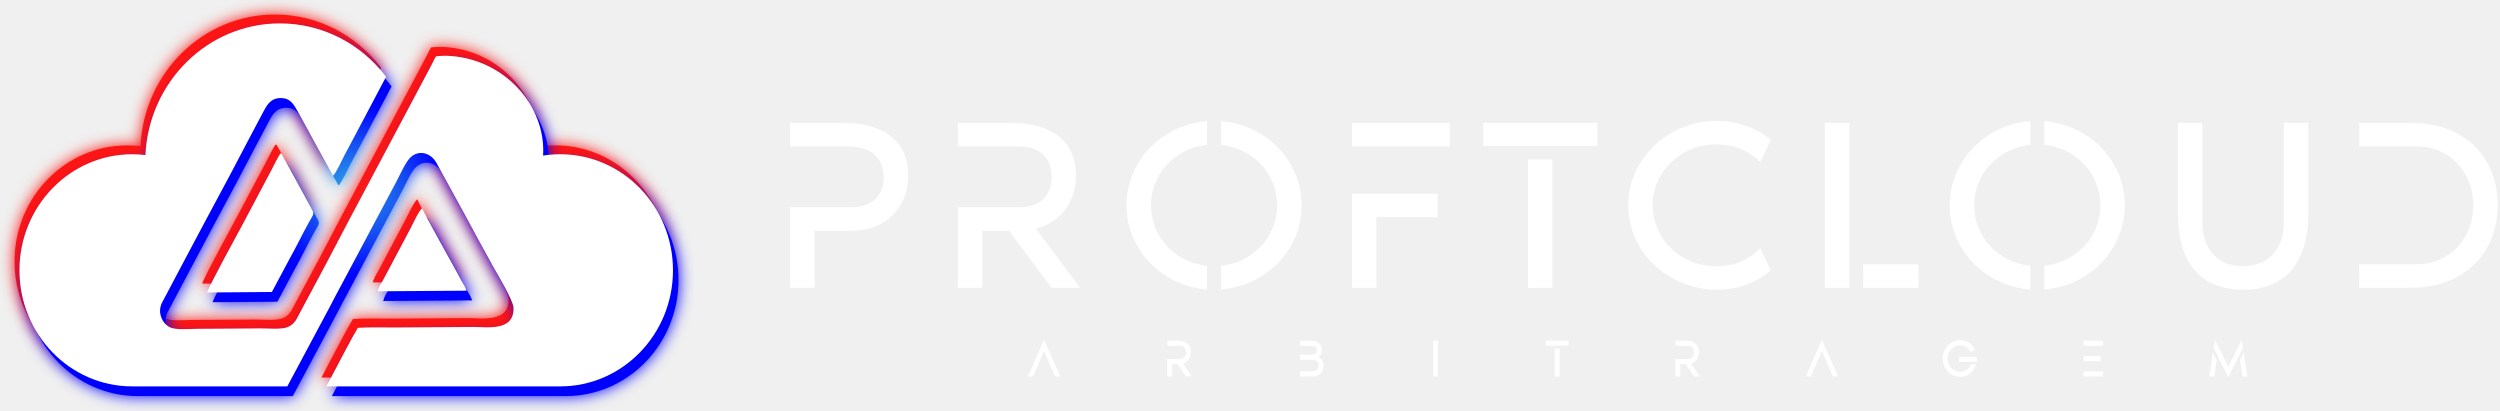
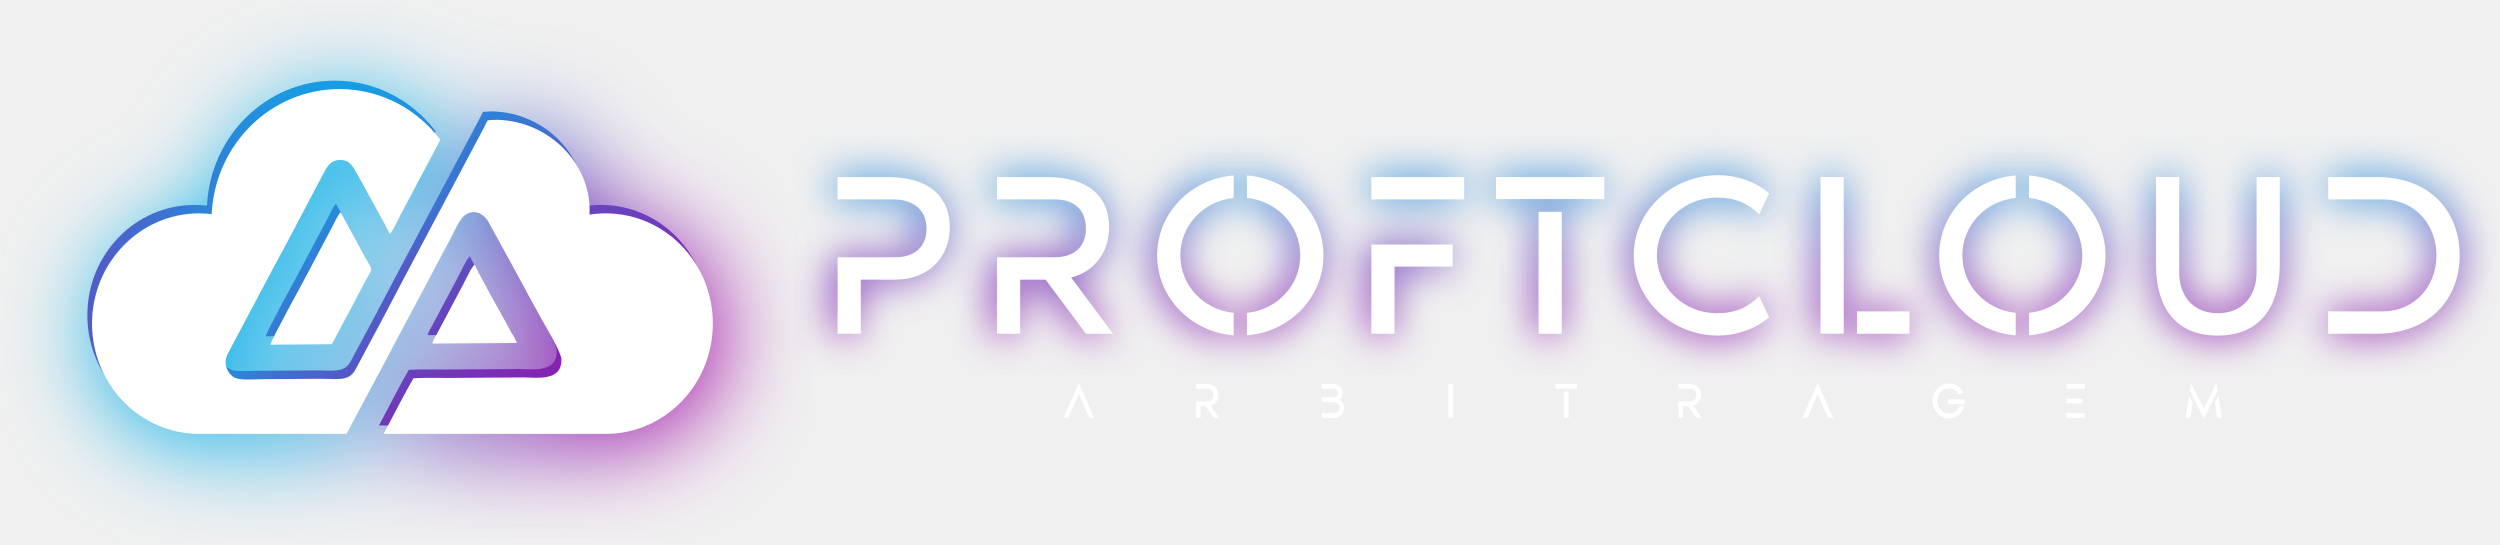
- <svg xmlns="http://www.w3.org/2000/svg" width="688" height="113" viewBox="0 0 688 113" fill="none">
-   <path d="M55.648 78.055C55.835 76.819 64.971 60.163 65.76 58.667L73.317 44.418C73.97 43.238 75.233 40.441 75.923 39.724C76.205 39.99 76.129 39.909 76.354 40.262L83.816 53.938C85.327 56.633 85.168 56.047 83.651 58.762C81.936 61.833 80.273 65.324 78.549 68.4L73.47 77.917L55.648 78.055ZM102.615 77.726C102.804 76.598 103.557 75.598 104.097 74.566C104.615 73.575 105.048 72.795 105.602 71.761L111.614 60.421C112.155 59.409 113.992 55.376 114.841 54.885C115.377 56.261 122.694 69.407 124.073 71.883C124.688 72.99 125.035 73.672 125.58 74.659C126.142 75.673 126.79 76.603 127.068 77.559L102.615 77.726ZM121.391 12.905C120.469 12.905 119.559 12.954 118.661 13.048C118.22 13.675 117.844 14.589 117.455 15.327C116.862 16.451 116.456 17.197 115.908 18.24L94.213 59.077C92.024 63.186 90.165 66.775 88.107 70.688L80.373 85.152C78.457 88.847 75.096 87.901 69.953 87.936C64.229 87.973 58.505 88.015 52.78 88.054C50.536 88.07 46.638 88.515 44.963 87.397C43.258 86.258 41.982 83.701 43.141 81.035L49.341 69.32C53.41 61.563 57.651 53.761 61.755 46.07L67.861 34.465C68.908 32.533 69.973 30.52 70.963 28.607C71.98 26.64 73.042 24.571 75.83 24.547C78.745 24.521 79.556 26.483 80.745 28.539C81.812 30.383 82.798 32.322 83.929 34.352L90.271 45.926C90.919 45.638 92.936 41.274 93.417 40.357C94.427 38.429 95.559 36.366 96.531 34.509C97.494 32.667 101.102 25.827 104.895 18.679C98.113 9.745 87.547 4 75.677 4C55.829 4 39.626 20.055 38.661 40.233C37.473 40.091 36.266 40.01 35.041 40.01C17.898 40.01 4 54.311 4 71.953C4 89.595 17.898 103.897 35.041 103.897H63.138H77.711L89.454 81.924C91.903 77.142 93.67 74.073 96.111 69.377L107.658 47.683C108.668 45.812 110.317 41.98 111.731 40.76C114.205 38.624 117.333 39.818 118.745 42.372L126.634 56.769C129.052 61.295 131.813 66.333 134.427 71.05C135.419 72.841 139.873 80.198 139.96 82.203C140.249 88.896 132.513 87.513 128.901 87.539L107.793 87.685C104.351 87.709 100.52 87.567 97.127 87.784C95.965 89.613 91.76 97.607 88.466 103.897H152.808H152.809C169.952 103.897 183.849 89.595 183.849 71.953C183.849 54.311 169.951 40.01 152.809 40.01C151.209 40.01 149.638 40.135 148.105 40.375C148.966 26.469 137.116 13.334 121.391 12.905Z" fill="#FE1512" />
-   <g filter="url(#filter0_f_213_112)">
-     <path d="M55.648 78.055C55.835 76.819 64.971 60.163 65.76 58.667L73.317 44.418C73.97 43.238 75.233 40.441 75.923 39.724C76.205 39.99 76.129 39.909 76.354 40.262L83.816 53.938C85.327 56.633 85.168 56.047 83.651 58.762C81.936 61.833 80.273 65.324 78.549 68.4L73.47 77.917L55.648 78.055ZM102.615 77.726C102.804 76.598 103.557 75.598 104.097 74.566C104.615 73.575 105.048 72.795 105.602 71.761L111.614 60.421C112.155 59.409 113.992 55.376 114.841 54.885C115.377 56.261 122.694 69.407 124.073 71.883C124.688 72.99 125.035 73.672 125.58 74.659C126.142 75.673 126.79 76.603 127.068 77.559L102.615 77.726ZM121.391 12.905C120.469 12.905 119.559 12.954 118.661 13.048C118.22 13.675 117.844 14.589 117.455 15.327C116.862 16.451 116.456 17.197 115.908 18.24L94.213 59.077C92.024 63.186 90.165 66.775 88.107 70.688L80.373 85.152C78.457 88.847 75.096 87.901 69.953 87.936C64.229 87.973 58.505 88.015 52.78 88.054C50.536 88.07 46.638 88.515 44.963 87.397C43.258 86.258 41.982 83.701 43.141 81.035L49.341 69.32C53.41 61.563 57.651 53.761 61.755 46.07L67.861 34.465C68.908 32.533 69.973 30.52 70.963 28.607C71.98 26.64 73.042 24.571 75.83 24.547C78.745 24.521 79.556 26.483 80.745 28.539C81.812 30.383 82.798 32.322 83.929 34.352L90.271 45.926C90.919 45.638 92.936 41.274 93.417 40.357C94.427 38.429 95.559 36.366 96.531 34.509C97.494 32.667 101.102 25.827 104.895 18.679C98.113 9.745 87.547 4 75.677 4C55.829 4 39.626 20.055 38.661 40.233C37.473 40.091 36.266 40.01 35.041 40.01C17.898 40.01 4 54.311 4 71.953C4 89.595 17.898 103.897 35.041 103.897H63.138H77.711L89.454 81.924C91.903 77.142 93.67 74.073 96.111 69.377L107.658 47.683C108.668 45.812 110.317 41.98 111.731 40.76C114.205 38.624 117.333 39.818 118.745 42.372L126.634 56.769C129.052 61.295 131.813 66.333 134.427 71.05C135.419 72.841 139.873 80.198 139.96 82.203C140.249 88.896 132.513 87.513 128.901 87.539L107.793 87.685C104.351 87.709 100.52 87.567 97.127 87.784C95.965 89.613 91.76 97.607 88.466 103.897H152.808H152.809C169.952 103.897 183.849 89.595 183.849 71.953C183.849 54.311 169.951 40.01 152.809 40.01C151.209 40.01 149.638 40.135 148.105 40.375C148.966 26.469 137.116 13.334 121.391 12.905Z" fill="#FE1512" />
+ <svg xmlns="http://www.w3.org/2000/svg" width="372" height="81" viewBox="0 0 372 81" fill="none">
+   <path d="M160.531 57.009L158.229 62.193H158.977L159.444 61.107H159.448L160.531 58.606L161.615 61.107H161.617L162.086 62.193H162.834L160.531 57.009ZM180.16 60.377C180.879 60.173 181.289 59.534 181.289 58.75C181.289 57.793 180.707 57.129 179.448 57.129H177.951V57.852H179.685C180.189 57.852 180.599 58.132 180.599 58.795C180.599 59.45 180.174 59.721 179.67 59.721H177.951V62.193H178.641V60.445H179.397L180.599 62.193H181.404L180.16 60.377ZM199.215 59.473C199.532 59.345 199.791 58.961 199.791 58.455C199.791 57.581 199.172 57.129 198.128 57.129H196.682V57.852H198.237C198.784 57.852 199.1 58.056 199.1 58.486C199.1 58.922 198.784 59.118 198.237 59.118H196.682V59.841H198.352C198.949 59.841 199.331 60.098 199.331 60.657C199.331 61.214 198.949 61.47 198.352 61.47H196.682V62.193H198.467C199.439 62.193 200.021 61.545 200.021 60.67C200.021 60.166 199.784 59.616 199.215 59.473ZM216.225 62.193V57.129H215.534V62.193H216.225ZM234.668 57.84V57.129H231.444V57.84H234.668ZM233.402 62.193V58.252H232.71V62.193H233.402ZM251.975 60.377C252.694 60.173 253.104 59.534 253.104 58.75C253.104 57.793 252.522 57.129 251.263 57.129H249.766V57.852H251.5C252.004 57.852 252.414 58.132 252.414 58.795C252.414 59.45 251.989 59.721 251.485 59.721H249.766V62.193H250.456V60.445H251.211L252.414 62.193H253.219L251.975 60.377ZM270.48 57.009L268.177 62.193H268.926L269.393 61.107H269.396L270.48 58.606L271.564 61.107H271.566L272.034 62.193H272.783L270.48 57.009ZM292.37 59.427L289.852 59.42V60.143H292.345C292.372 59.988 292.385 59.825 292.385 59.661C292.385 59.577 292.379 59.495 292.37 59.427ZM290.024 61.53C289.038 61.53 288.24 60.693 288.24 59.661C288.24 58.629 289.038 57.793 290.024 57.793C290.673 57.793 291.19 58.154 291.463 58.697L292.162 58.486C291.752 57.641 291.003 57.068 290.024 57.068C288.658 57.068 287.549 58.229 287.549 59.661C287.549 61.093 288.658 62.252 290.024 62.252C291.124 62.252 291.982 61.502 292.275 60.464H291.558C291.32 61.09 290.779 61.53 290.024 61.53ZM307.461 57.129V57.852H310.225V57.129H307.461ZM309.879 60.023V59.31H307.461V60.023H309.879ZM308.152 61.467H307.461V62.193H310.225V61.47H308.152V61.467ZM325.223 62.193H325.928L326.283 59.883L325.755 58.834L325.223 62.193ZM329.814 57.009L327.929 60.836L326.043 57.009L325.861 58.154L327.929 62.314L329.995 58.161L329.814 57.009ZM330.099 58.814L329.573 59.876L329.929 62.193H330.634L330.099 58.814Z" fill="white" />
+   <path d="M39.528 50.038C39.624 49.403 44.317 40.848 44.722 40.079L48.604 32.76C48.939 32.154 49.588 30.718 49.942 30.349C50.087 30.486 50.048 30.444 50.164 30.626L53.996 37.65C54.773 39.034 54.691 38.734 53.912 40.128C53.031 41.705 52.177 43.498 51.291 45.078L48.682 49.967L39.528 50.038ZM63.652 49.869C63.75 49.289 64.136 48.776 64.414 48.245C64.68 47.736 64.902 47.336 65.186 46.805L68.275 40.98C68.552 40.46 69.496 38.389 69.932 38.136C70.207 38.843 73.966 45.596 74.674 46.867C74.99 47.436 75.168 47.786 75.448 48.293C75.737 48.814 76.07 49.292 76.212 49.783L63.652 49.869ZM73.296 16.574C72.823 16.574 72.356 16.599 71.894 16.647C71.668 16.97 71.475 17.439 71.275 17.818C70.97 18.395 70.762 18.779 70.48 19.314L59.337 40.29C58.213 42.4 57.257 44.244 56.201 46.254L52.228 53.683C51.244 55.58 49.518 55.095 46.876 55.112C43.936 55.132 40.996 55.153 38.055 55.173C36.903 55.181 34.9 55.41 34.04 54.836C33.164 54.251 32.509 52.937 33.104 51.568L36.289 45.551C38.379 41.567 40.557 37.559 42.665 33.609L45.801 27.648C46.339 26.655 46.886 25.622 47.395 24.639C47.917 23.629 48.463 22.566 49.895 22.554C51.392 22.54 51.809 23.548 52.419 24.604C52.967 25.552 53.474 26.547 54.054 27.59L57.312 33.535C57.645 33.387 58.681 31.145 58.928 30.674C59.447 29.684 60.028 28.624 60.527 27.671C61.022 26.724 62.875 23.211 64.824 19.54C61.34 14.951 55.913 12 49.816 12C39.622 12 31.299 20.246 30.803 30.61C30.193 30.538 29.573 30.496 28.944 30.496C20.138 30.496 13 37.842 13 46.903C13 55.965 20.139 63.311 28.944 63.311H43.375H50.861L56.892 52.025C58.151 49.569 59.058 47.992 60.312 45.58L66.243 34.437C66.761 33.476 67.608 31.508 68.335 30.881C69.606 29.784 71.212 30.398 71.937 31.709L75.99 39.104C77.231 41.429 78.65 44.017 79.992 46.44C80.502 47.359 82.79 51.138 82.834 52.168C82.983 55.606 79.009 54.895 77.154 54.909L66.312 54.984C64.544 54.996 62.576 54.923 60.834 55.035C60.237 55.974 58.077 60.08 56.385 63.311H89.433H89.434C98.239 63.311 105.377 55.965 105.377 46.903C105.377 37.842 98.239 30.496 89.434 30.496C88.612 30.496 87.805 30.56 87.018 30.683C87.46 23.541 81.373 16.794 73.296 16.574Z" fill="url(#paint0_linear_421_329)" />
+   <g filter="url(#filter0_f_421_329)">
+     <path d="M41.001 52.659C41.097 52.024 45.79 43.469 46.195 42.7L50.076 35.381C50.412 34.775 51.06 33.339 51.415 32.971C51.56 33.107 51.521 33.065 51.636 33.247L55.469 40.271C56.245 41.656 56.163 41.355 55.385 42.749C54.504 44.326 53.649 46.12 52.764 47.699L50.155 52.588L41.001 52.659ZM65.125 52.49C65.222 51.91 65.609 51.397 65.886 50.867C66.153 50.357 66.375 49.957 66.659 49.426L69.747 43.601C70.025 43.081 70.969 41.01 71.405 40.757C71.68 41.464 75.439 48.217 76.147 49.489C76.463 50.057 76.641 50.407 76.921 50.914C77.209 51.435 77.542 51.913 77.685 52.404L65.125 52.49ZM74.769 19.195C74.296 19.195 73.828 19.22 73.367 19.268C73.141 19.591 72.948 20.06 72.748 20.439C72.443 21.016 72.234 21.4 71.953 21.936L60.809 42.911C59.685 45.021 58.73 46.865 57.673 48.875L53.701 56.304C52.717 58.202 50.99 57.716 48.349 57.733C45.409 57.753 42.468 57.774 39.528 57.794C38.375 57.802 36.373 58.031 35.513 57.457C34.637 56.872 33.981 55.559 34.577 54.189L37.761 48.172C39.852 44.188 42.03 40.18 44.138 36.23L47.274 30.269C47.812 29.276 48.359 28.243 48.867 27.26C49.39 26.25 49.935 25.187 51.367 25.175C52.864 25.162 53.281 26.169 53.892 27.225C54.44 28.173 54.946 29.168 55.527 30.211L58.785 36.156C59.118 36.008 60.154 33.767 60.401 33.295C60.92 32.305 61.501 31.245 62 30.292C62.495 29.345 64.348 25.832 66.296 22.161C62.813 17.572 57.386 14.621 51.288 14.621C41.094 14.621 32.772 22.867 32.276 33.232C31.666 33.159 31.046 33.117 30.416 33.117C21.611 33.117 14.473 40.463 14.473 49.524C14.473 58.586 21.611 65.932 30.416 65.932H44.848H52.334L58.365 54.646C59.623 52.19 60.531 50.613 61.784 48.201L67.716 37.058C68.234 36.097 69.081 34.129 69.807 33.502C71.078 32.405 72.685 33.019 73.41 34.33L77.462 41.725C78.704 44.05 80.122 46.638 81.465 49.061C81.975 49.98 84.262 53.76 84.307 54.789C84.456 58.227 80.482 57.516 78.626 57.53L67.785 57.605C66.017 57.617 64.049 57.544 62.306 57.656C61.709 58.595 59.55 62.701 57.858 65.932H90.906H90.906C99.712 65.932 106.85 58.586 106.85 49.524C106.85 40.463 99.711 33.117 90.906 33.117C90.085 33.117 89.278 33.181 88.49 33.304C88.933 26.162 82.846 19.415 74.769 19.195Z" fill="url(#paint1_linear_421_329)" />
  </g>
-   <path d="M58.517 83.159C58.704 81.923 67.84 65.267 68.629 63.771L76.185 49.521C76.839 48.341 78.102 45.544 78.791 44.828C79.074 45.094 78.997 45.012 79.223 45.365L86.684 59.042C88.196 61.737 88.036 61.151 86.52 63.865C84.805 66.936 83.142 70.428 81.418 73.503L76.339 83.021L58.517 83.159ZM105.483 82.83C105.673 81.701 106.426 80.702 106.966 79.67C107.484 78.678 107.917 77.898 108.47 76.865L114.483 65.524C115.024 64.513 116.861 60.479 117.71 59.988C118.246 61.364 125.563 74.511 126.941 76.987C127.557 78.093 127.904 78.776 128.449 79.762C129.01 80.776 129.658 81.706 129.936 82.662L105.483 82.83ZM124.26 18.009C123.338 18.009 122.428 18.058 121.53 18.151C121.089 18.779 120.713 19.693 120.324 20.43C119.731 21.554 119.325 22.301 118.776 23.344L97.081 64.18C94.893 68.289 93.033 71.879 90.976 75.792L83.241 90.255C81.326 93.95 77.965 93.004 72.822 93.039C67.098 93.076 61.373 93.118 55.649 93.158C53.404 93.173 49.507 93.619 47.832 92.5C46.127 91.362 44.85 88.804 46.01 86.138L52.21 74.423C56.279 66.667 60.519 58.865 64.623 51.173L70.73 39.569C71.776 37.636 72.841 35.623 73.832 33.711C74.849 31.744 75.911 29.675 78.699 29.65C81.613 29.625 82.425 31.587 83.614 33.643C84.681 35.487 85.666 37.425 86.798 39.456L93.14 51.029C93.788 50.741 95.805 46.378 96.285 45.46C97.296 43.533 98.428 41.469 99.399 39.612C100.363 37.77 103.971 30.931 107.764 23.783C100.982 14.848 90.416 9.104 78.545 9.104C58.698 9.104 42.495 25.158 41.53 45.336C40.342 45.194 39.135 45.113 37.909 45.113C20.766 45.113 6.869 59.414 6.869 77.057C6.869 94.699 20.767 109 37.909 109H66.006H80.58L92.323 87.028C94.772 82.246 96.539 79.177 98.979 74.48L110.527 52.787C111.537 50.915 113.185 47.084 114.599 45.864C117.074 43.728 120.201 44.922 121.613 47.475L129.503 61.872C131.921 66.398 134.682 71.437 137.296 76.154C138.288 77.944 142.742 85.302 142.829 87.307C143.118 93.999 135.382 92.616 131.769 92.643L110.662 92.788C107.22 92.812 103.389 92.67 99.996 92.887C98.834 94.716 94.629 102.71 91.335 109H155.677H155.677C172.82 109 186.717 94.699 186.717 77.057C186.717 59.414 172.82 45.113 155.677 45.113C154.078 45.113 152.507 45.239 150.974 45.478C151.835 31.572 139.985 18.437 124.26 18.009Z" fill="url(#paint0_radial_213_112)" />
-   <g filter="url(#filter1_f_213_112)">
-     <path d="M58.517 83.159C58.704 81.923 67.84 65.267 68.629 63.771L76.185 49.521C76.839 48.341 78.102 45.544 78.791 44.828C79.074 45.094 78.997 45.012 79.223 45.365L86.684 59.042C88.196 61.737 88.036 61.151 86.52 63.865C84.805 66.936 83.142 70.428 81.418 73.503L76.339 83.021L58.517 83.159ZM105.483 82.83C105.673 81.701 106.426 80.702 106.966 79.67C107.484 78.678 107.917 77.898 108.47 76.865L114.483 65.524C115.024 64.513 116.861 60.479 117.71 59.988C118.246 61.364 125.563 74.511 126.941 76.987C127.557 78.093 127.904 78.776 128.449 79.762C129.01 80.776 129.658 81.706 129.936 82.662L105.483 82.83ZM124.26 18.009C123.338 18.009 122.428 18.058 121.53 18.151C121.089 18.779 120.713 19.693 120.324 20.43C119.731 21.554 119.325 22.301 118.776 23.344L97.081 64.18C94.893 68.289 93.033 71.879 90.976 75.792L83.241 90.255C81.326 93.95 77.965 93.004 72.822 93.039C67.098 93.076 61.373 93.118 55.649 93.158C53.404 93.173 49.507 93.619 47.832 92.5C46.127 91.362 44.85 88.804 46.01 86.138L52.21 74.423C56.279 66.667 60.519 58.865 64.623 51.173L70.73 39.569C71.776 37.636 72.841 35.623 73.832 33.711C74.849 31.744 75.911 29.675 78.699 29.65C81.613 29.625 82.425 31.587 83.614 33.643C84.681 35.487 85.666 37.425 86.798 39.456L93.14 51.029C93.788 50.741 95.805 46.378 96.285 45.46C97.296 43.533 98.428 41.469 99.399 39.612C100.363 37.77 103.971 30.931 107.764 23.783C100.982 14.848 90.416 9.104 78.545 9.104C58.698 9.104 42.495 25.158 41.53 45.336C40.342 45.194 39.135 45.113 37.909 45.113C20.766 45.113 6.869 59.414 6.869 77.057C6.869 94.699 20.767 109 37.909 109H66.006H80.58L92.323 87.028C94.772 82.246 96.539 79.177 98.979 74.48L110.527 52.787C111.537 50.915 113.185 47.084 114.599 45.864C117.074 43.728 120.201 44.922 121.613 47.475L129.503 61.872C131.921 66.398 134.682 71.437 137.296 76.154C138.288 77.944 142.742 85.302 142.829 87.307C143.118 93.999 135.382 92.616 131.769 92.643L110.662 92.788C107.22 92.812 103.389 92.67 99.996 92.887C98.834 94.716 94.629 102.71 91.335 109H155.677H155.677C172.82 109 186.717 94.699 186.717 77.057C186.717 59.414 172.82 45.113 155.677 45.113C154.078 45.113 152.507 45.239 150.974 45.478C151.835 31.572 139.985 18.437 124.26 18.009Z" fill="url(#paint1_radial_213_112)" />
+   <path d="M40.224 51.289C40.32 50.655 45.013 42.1 45.418 41.331L49.299 34.012C49.635 33.406 50.283 31.969 50.638 31.601C50.783 31.738 50.743 31.696 50.859 31.878L54.692 38.902C55.468 40.286 55.386 39.986 54.607 41.38C53.726 42.957 52.872 44.75 51.987 46.33L49.378 51.219L40.224 51.289ZM64.347 51.12C64.445 50.541 64.832 50.027 65.109 49.498C65.375 48.988 65.598 48.588 65.882 48.057L68.97 42.232C69.248 41.712 70.192 39.64 70.628 39.388C70.903 40.095 74.661 46.847 75.369 48.119C75.685 48.688 75.864 49.038 76.144 49.545C76.432 50.066 76.765 50.544 76.908 51.035L64.347 51.12ZM73.992 17.826C73.518 17.826 73.051 17.851 72.59 17.899C72.363 18.222 72.17 18.691 71.97 19.07C71.665 19.647 71.457 20.03 71.175 20.566L60.032 41.541C58.908 43.652 57.953 45.496 56.896 47.505L52.923 54.934C51.939 56.832 50.213 56.347 47.571 56.364C44.631 56.383 41.691 56.405 38.751 56.425C37.598 56.433 35.596 56.662 34.736 56.088C33.86 55.503 33.204 54.189 33.8 52.82L36.984 46.802C39.074 42.819 41.252 38.811 43.36 34.861L46.497 28.9C47.034 27.907 47.581 26.874 48.09 25.891C48.613 24.881 49.158 23.818 50.59 23.805C52.087 23.792 52.504 24.8 53.115 25.856C53.663 26.803 54.169 27.799 54.75 28.842L58.008 34.786C58.34 34.639 59.376 32.397 59.623 31.926C60.142 30.936 60.724 29.876 61.223 28.922C61.718 27.976 63.571 24.463 65.519 20.792C62.035 16.203 56.608 13.252 50.511 13.252C40.317 13.252 31.994 21.498 31.498 31.862C30.888 31.789 30.268 31.748 29.639 31.748C20.834 31.748 13.695 39.094 13.695 48.155C13.695 57.217 20.834 64.563 29.639 64.563H44.071H51.556L57.588 53.277C58.846 50.821 59.753 49.244 61.007 46.832L66.938 35.689C67.457 34.728 68.304 32.76 69.03 32.133C70.301 31.036 71.907 31.65 72.632 32.961L76.685 40.356C77.927 42.681 79.345 45.269 80.688 47.692C81.197 48.611 83.485 52.39 83.53 53.42C83.678 56.858 79.704 56.147 77.849 56.161L67.007 56.236C65.239 56.248 63.272 56.175 61.529 56.286C60.932 57.226 58.772 61.332 57.08 64.563H90.129H90.129C98.934 64.563 106.072 57.217 106.072 48.155C106.072 39.094 98.934 31.748 90.129 31.748C89.308 31.748 88.501 31.812 87.713 31.935C88.156 24.793 82.069 18.046 73.992 17.826Z" fill="white" />
+   <g filter="url(#filter1_f_421_329)">
+     <path d="M131.505 26.283H124V29.63H132.401C134.926 29.63 137.27 30.923 137.27 33.987C137.27 37.027 135.147 38.283 132.621 38.283H124V49.724H127.46V41.63H132.582C137.705 41.63 140.736 38.176 140.736 33.78C140.736 29.353 137.815 26.283 131.505 26.283ZM158.854 41.316C162.457 40.374 164.515 37.41 164.515 33.78C164.515 29.347 161.594 26.283 155.283 26.283H147.778V29.63H156.471C158.997 29.63 161.048 30.923 161.048 33.987C161.048 37.027 158.925 38.283 156.4 38.283H147.778V49.724H151.239V41.63H155.03L161.048 49.724H165.093L158.854 41.316ZM171.674 38C171.674 44.311 176.705 49.472 183.093 49.962V46.603C178.588 46.132 175.134 42.49 175.134 38C175.134 33.51 178.588 29.874 183.093 29.404V26.044C176.705 26.528 171.674 31.695 171.674 38ZM185.067 26.044V29.404C189.572 29.874 193.026 33.51 193.026 38C193.026 42.49 189.572 46.132 185.067 46.603V49.962C191.462 49.472 196.486 44.311 196.486 38C196.486 31.695 191.462 26.528 185.067 26.044ZM203.632 49.724H207.093V39.677H215.753V36.374H203.632V49.724ZM203.632 26.283V29.63H217.48V26.283H203.632ZM238.389 29.573V26.283H222.23V29.573H238.389ZM232.04 49.724V31.482H228.579V49.724H232.04ZM255.182 46.653C250.241 46.653 246.236 42.779 246.236 38C246.236 33.221 250.241 29.353 255.182 29.353C257.922 29.353 259.837 30.22 261.492 31.865L262.972 28.725C260.953 26.91 258.032 26 255.396 26C248.437 26 242.775 31.375 242.775 38C242.775 44.631 248.437 50 255.396 50C258.032 50 260.953 49.058 262.972 47.249L261.492 44.11C259.837 45.78 257.922 46.653 255.182 46.653ZM270.644 49.724H274.104V26.283H270.644V49.724ZM283.914 49.724V46.377H276.084V49.724H283.914ZM288.346 38C288.346 44.311 293.377 49.472 299.765 49.962V46.603C295.26 46.132 291.806 42.49 291.806 38C291.806 33.51 295.26 29.874 299.765 29.404V26.044C293.377 26.528 288.346 31.695 288.346 38ZM301.739 26.044V29.404C306.245 29.874 309.698 33.51 309.698 38C309.698 42.49 306.245 46.132 301.739 46.603V49.962C308.134 49.472 313.159 44.311 313.159 38C313.159 31.695 308.134 26.528 301.739 26.044ZM335.697 26.283V40.512C335.697 44.141 333.535 46.653 329.926 46.653C326.284 46.653 324.154 44.141 324.154 40.512V26.283H320.694V39.4C320.694 45.573 323.434 50 329.926 50C336.275 50 339.157 45.573 339.157 39.4V26.283H335.697ZM353.633 26.283H346.381V29.63H354.535C359.255 29.63 362.54 33.359 362.54 38C362.54 42.641 359.255 46.377 354.535 46.377H346.381V49.724H353.633C361.527 49.724 366 44.493 366 38C366 31.513 361.709 26.283 353.633 26.283Z" fill="url(#paint2_linear_421_329)" />
  </g>
-   <path d="M57.001 80.493C57.188 79.257 66.325 62.601 67.114 61.105L74.67 46.856C75.324 45.675 76.586 42.879 77.276 42.162C77.559 42.428 77.482 42.346 77.707 42.7L85.169 56.376C86.68 59.071 86.521 58.485 85.005 61.2C83.29 64.27 81.626 67.762 79.903 70.838L74.823 80.355L57.001 80.493ZM103.968 80.164C104.158 79.035 104.911 78.036 105.451 77.004C105.969 76.013 106.402 75.233 106.955 74.199L112.967 62.858C113.508 61.846 115.346 57.813 116.195 57.322C116.73 58.699 124.048 71.845 125.426 74.321C126.042 75.427 126.388 76.11 126.934 77.096C127.495 78.11 128.143 79.04 128.421 79.996L103.968 80.164ZM122.744 15.343C121.823 15.343 120.912 15.392 120.014 15.486C119.574 16.113 119.198 17.027 118.808 17.764C118.215 18.888 117.809 19.635 117.261 20.678L95.566 61.514C93.378 65.624 91.518 69.213 89.461 73.126L81.726 87.589C79.81 91.284 76.45 90.339 71.306 90.373C65.582 90.41 59.858 90.452 54.134 90.492C51.889 90.507 47.991 90.953 46.316 89.834C44.611 88.696 43.335 86.139 44.494 83.472L50.694 71.757C54.763 64.001 59.004 56.199 63.108 48.507L69.214 36.903C70.261 34.97 71.326 32.958 72.316 31.045C73.334 29.078 74.395 27.009 77.183 26.985C80.098 26.959 80.91 28.921 82.099 30.977C83.165 32.821 84.151 34.76 85.282 36.79L91.624 48.363C92.273 48.075 94.289 43.712 94.77 42.794C95.781 40.867 96.913 38.803 97.884 36.946C98.847 35.104 102.455 28.265 106.249 21.117C99.466 12.182 88.901 6.438 77.03 6.438C57.183 6.438 40.98 22.492 40.014 42.67C38.826 42.528 37.619 42.447 36.394 42.447C19.251 42.447 5.353 56.749 5.353 74.391C5.353 92.033 19.251 106.334 36.394 106.334H64.491H79.065L90.807 84.362C93.257 79.58 95.023 76.511 97.464 71.814L109.012 50.121C110.021 48.249 111.67 44.418 113.084 43.198C115.559 41.062 118.686 42.256 120.098 44.81L127.988 59.206C130.405 63.733 133.166 68.771 135.78 73.488C136.772 75.278 141.226 82.636 141.313 84.641C141.603 91.334 133.866 89.951 130.254 89.977L109.146 90.122C105.704 90.146 101.873 90.004 98.481 90.222C97.318 92.05 93.114 100.044 89.82 106.334H154.161H154.162C171.305 106.334 185.202 92.033 185.202 74.391C185.202 56.749 171.304 42.447 154.162 42.447C152.562 42.447 150.992 42.573 149.458 42.812C150.32 28.907 138.469 15.771 122.744 15.343Z" fill="white" />
-   <path d="M232.016 33.809H217.443V40.291H233.755C238.659 40.291 243.21 42.796 243.21 48.73C243.21 54.615 239.088 57.047 234.184 57.047H217.443V79.203H224.162V63.529H234.108C244.055 63.529 249.942 56.84 249.942 48.328C249.942 39.756 244.269 33.809 232.016 33.809ZM285.122 62.92C292.119 61.096 296.115 55.357 296.115 48.328C296.115 39.743 290.442 33.809 278.189 33.809H263.616V40.291H280.496C285.4 40.291 289.383 42.796 289.383 48.73C289.383 54.615 285.261 57.047 280.357 57.047H263.616V79.203H270.335V63.529H277.697L289.383 79.203H297.237L285.122 62.92ZM310.016 56.5C310.016 68.721 319.786 78.716 332.191 79.665V73.159C323.442 72.247 316.735 65.194 316.735 56.5C316.735 47.806 323.442 40.765 332.191 39.853V33.347C319.786 34.284 310.016 44.291 310.016 56.5ZM336.023 33.347V39.853C344.772 40.765 351.478 47.806 351.478 56.5C351.478 65.194 344.772 72.247 336.023 73.159V79.665C348.44 78.716 358.197 68.721 358.197 56.5C358.197 44.291 348.44 34.284 336.023 33.347ZM372.073 79.203H378.793V59.747H395.609V53.35H372.073V79.203ZM372.073 33.809V40.291H398.963V33.809H372.073ZM439.564 40.181V33.809H408.187V40.181H439.564ZM427.235 79.203V43.878H420.516V79.203H427.235ZM472.173 73.256C462.579 73.256 454.801 65.754 454.801 56.5C454.801 47.246 462.579 39.756 472.173 39.756C477.493 39.756 481.212 41.434 484.426 44.62L487.3 38.54C483.38 35.026 477.707 33.262 472.589 33.262C459.075 33.262 448.082 43.671 448.082 56.5C448.082 69.341 459.075 79.738 472.589 79.738C477.707 79.738 483.38 77.913 487.3 74.411L484.426 68.331C481.212 71.566 477.493 73.256 472.173 73.256ZM502.197 79.203H508.917V33.809H502.197V79.203ZM527.965 79.203V72.721H512.762V79.203H527.965ZM536.571 56.5C536.571 68.721 546.341 78.716 558.746 79.665V73.159C549.997 72.247 543.29 65.194 543.29 56.5C543.29 47.806 549.997 40.765 558.746 39.853V33.347C546.341 34.284 536.571 44.291 536.571 56.5ZM562.578 33.347V39.853C571.327 40.765 578.033 47.806 578.033 56.5C578.033 65.194 571.327 72.247 562.578 73.159V79.665C574.995 78.716 584.753 68.721 584.753 56.5C584.753 44.291 574.995 34.284 562.578 33.347ZM628.518 33.809V61.364C628.518 68.392 624.32 73.256 617.311 73.256C610.239 73.256 606.104 68.392 606.104 61.364V33.809H599.385V59.212C599.385 71.165 604.705 79.738 617.311 79.738C629.64 79.738 635.237 71.165 635.237 59.212V33.809H628.518ZM663.346 33.809H649.264V40.291H665.098C674.263 40.291 680.642 47.514 680.642 56.5C680.642 65.486 674.263 72.721 665.098 72.721H649.264V79.203H663.346C678.675 79.203 687.361 69.073 687.361 56.5C687.361 43.939 679.028 33.809 663.346 33.809Z" fill="white" />
-   <path d="M287.336 93.508L282.853 103.602H284.31L285.219 101.487H285.226L287.336 96.619L289.447 101.487H289.45L290.362 103.602H291.82L287.336 93.508ZM325.551 100.066C326.951 99.668 327.749 98.424 327.749 96.898C327.749 95.035 326.616 93.743 324.165 93.743H321.25V95.15H324.626C325.607 95.15 326.405 95.694 326.405 96.986C326.405 98.261 325.577 98.788 324.597 98.788H321.25V103.602H322.594V100.199H324.064L326.405 103.602H327.973L325.551 100.066ZM362.65 98.305C363.267 98.057 363.77 97.309 363.77 96.323C363.77 94.623 362.565 93.743 360.533 93.743H357.718V95.15H360.744C361.809 95.15 362.426 95.548 362.426 96.384C362.426 97.234 361.809 97.615 360.744 97.615H357.718V99.022H360.968C362.13 99.022 362.874 99.522 362.874 100.61C362.874 101.694 362.13 102.194 360.968 102.194H357.718V103.602H361.192C363.085 103.602 364.218 102.34 364.218 100.637C364.218 99.655 363.757 98.584 362.65 98.305ZM395.765 103.602V93.743H394.421V103.602H395.765ZM431.672 95.126V93.743H425.396V95.126H431.672ZM429.207 103.602V95.929H427.86V103.602H429.207ZM465.368 100.066C466.767 99.668 467.566 98.424 467.566 96.898C467.566 95.035 466.432 93.743 463.981 93.743H461.066V95.15H464.442C465.423 95.15 466.221 95.694 466.221 96.986C466.221 98.261 465.394 98.788 464.413 98.788H461.066V103.602H462.41V100.199H463.881L466.221 103.602H467.79L465.368 100.066ZM501.395 93.508L496.911 103.602H498.369L499.278 101.487H499.284L501.395 96.619L503.505 101.487H503.508L504.42 103.602H505.878L501.395 93.508ZM544.012 98.217L539.11 98.203V99.611H543.964C544.016 99.308 544.042 98.992 544.042 98.672C544.042 98.509 544.029 98.349 544.012 98.217ZM539.444 102.31C537.526 102.31 535.971 100.681 535.971 98.672C535.971 96.663 537.526 95.035 539.444 95.035C540.707 95.035 541.714 95.738 542.246 96.796L543.607 96.384C542.808 94.739 541.35 93.624 539.444 93.624C536.785 93.624 534.626 95.884 534.626 98.672C534.626 101.46 536.785 103.717 539.444 103.717C541.587 103.717 543.256 102.255 543.828 100.236H542.431C541.967 101.453 540.915 102.31 539.444 102.31ZM573.394 93.743V95.15H578.773V93.743H573.394ZM578.101 99.376V97.989H573.394V99.376H578.101ZM574.738 102.187H573.394V103.602H578.773V102.194H574.738V102.187ZM607.973 103.602H609.346L610.038 99.104L609.008 97.061L607.973 103.602ZM616.911 93.508L613.242 100.96L609.57 93.508L609.216 95.738L613.242 103.836L617.265 95.752L616.911 93.508ZM617.466 97.023L616.443 99.09L617.135 103.602H618.508L617.466 97.023Z" fill="white" />
+   <path d="M132.118 26.346H124.633V29.675H133.012C135.53 29.675 137.868 30.961 137.868 34.009C137.868 37.032 135.751 38.281 133.232 38.281H124.633V49.661H128.084V41.61H133.193C138.302 41.61 141.326 38.175 141.326 33.803C141.326 29.4 138.412 26.346 132.118 26.346ZM159.396 41.298C162.989 40.361 165.042 37.413 165.042 33.803C165.042 29.393 162.128 26.346 155.834 26.346H148.349V29.675H157.019C159.538 29.675 161.584 30.961 161.584 34.009C161.584 37.032 159.467 38.281 156.948 38.281H148.349V49.661H151.8V41.61H155.582L161.584 49.661H165.618L159.396 41.298ZM172.182 38C172.182 44.277 177.2 49.411 183.572 49.898V46.557C179.078 46.089 175.633 42.466 175.633 38C175.633 33.535 179.078 29.918 183.572 29.45V26.108C177.2 26.589 172.182 31.73 172.182 38ZM185.54 26.108V29.45C190.034 29.918 193.479 33.535 193.479 38C193.479 42.466 190.034 46.089 185.54 46.557V49.898C191.918 49.411 196.93 44.277 196.93 38C196.93 31.73 191.918 26.589 185.54 26.108ZM204.057 49.661H207.508V39.668H216.146V36.383H204.057V49.661ZM204.057 26.346V29.675H217.868V26.346H204.057ZM238.723 29.618V26.346H222.606V29.618H238.723ZM232.39 49.661V31.517H228.939V49.661H232.39ZM255.472 46.607C250.544 46.607 246.549 42.753 246.549 38C246.549 33.247 250.544 29.4 255.472 29.4C258.204 29.4 260.115 30.262 261.766 31.898L263.242 28.775C261.228 26.97 258.314 26.064 255.686 26.064C248.744 26.064 243.098 31.411 243.098 38C243.098 44.596 248.744 49.936 255.686 49.936C258.314 49.936 261.228 48.999 263.242 47.2L261.766 44.077C260.115 45.739 258.204 46.607 255.472 46.607ZM270.894 49.661H274.345V26.346H270.894V49.661ZM284.129 49.661V46.332H276.32V49.661H284.129ZM288.549 38C288.549 44.277 293.568 49.411 299.939 49.898V46.557C295.445 46.089 292.001 42.466 292.001 38C292.001 33.535 295.445 29.918 299.939 29.45V26.108C293.568 26.589 288.549 31.73 288.549 38ZM301.907 26.108V29.45C306.401 29.918 309.846 33.535 309.846 38C309.846 42.466 306.401 46.089 301.907 46.557V49.898C308.285 49.411 313.297 44.277 313.297 38C313.297 31.73 308.285 26.589 301.907 26.108ZM335.777 26.346V40.498C335.777 44.109 333.621 46.607 330.02 46.607C326.388 46.607 324.264 44.109 324.264 40.498V26.346H320.813V39.393C320.813 45.533 323.545 49.936 330.02 49.936C336.353 49.936 339.228 45.533 339.228 39.393V26.346H335.777ZM353.666 26.346H346.433V29.675H354.566C359.273 29.675 362.549 33.385 362.549 38C362.549 42.616 359.273 46.332 354.566 46.332H346.433V49.661H353.666C361.539 49.661 366.001 44.458 366.001 38C366.001 31.548 361.721 26.346 353.666 26.346Z" fill="white" />
  <defs>
-     <filter id="filter0_f_213_112" x="0" y="0" width="187.849" height="107.897" filterUnits="userSpaceOnUse" color-interpolation-filters="sRGB">
+     <filter id="filter0_f_421_329" x="0.373" y="0.521" width="120.577" height="79.511" filterUnits="userSpaceOnUse" color-interpolation-filters="sRGB">
      <feFlood flood-opacity="0" result="BackgroundImageFix" />
      <feBlend mode="normal" in="SourceGraphic" in2="BackgroundImageFix" result="shape" />
-       <feGaussianBlur stdDeviation="2" result="effect1_foregroundBlur_213_112" />
+       <feGaussianBlur stdDeviation="7.05" result="effect1_foregroundBlur_421_329" />
    </filter>
-     <filter id="filter1_f_213_112" x="2.869" y="5.104" width="187.849" height="107.897" filterUnits="userSpaceOnUse" color-interpolation-filters="sRGB">
+     <filter id="filter1_f_421_329" x="118.2" y="20.2" width="253.6" height="35.6" filterUnits="userSpaceOnUse" color-interpolation-filters="sRGB">
      <feFlood flood-opacity="0" result="BackgroundImageFix" />
      <feBlend mode="normal" in="SourceGraphic" in2="BackgroundImageFix" result="shape" />
-       <feGaussianBlur stdDeviation="2" result="effect1_foregroundBlur_213_112" />
+       <feGaussianBlur stdDeviation="2.9" result="effect1_foregroundBlur_421_329" />
    </filter>
-     <radialGradient id="paint0_radial_213_112" cx="0" cy="0" r="1" gradientUnits="userSpaceOnUse" gradientTransform="translate(96.7897 52.0531) scale(24.8943 23.2583)">
-       <stop stop-color="#2FAEE4" />
-       <stop offset="1" stop-color="#0000FF" />
-     </radialGradient>
-     <radialGradient id="paint1_radial_213_112" cx="0" cy="0" r="1" gradientUnits="userSpaceOnUse" gradientTransform="translate(96.7897 52.0531) scale(24.8943 23.2583)">
-       <stop stop-color="#2FAEE4" />
-       <stop offset="1" stop-color="#0000FF" />
-     </radialGradient>
+     <linearGradient id="paint0_linear_421_329" x1="59.189" y1="4.303" x2="59.189" y2="78.004" gradientUnits="userSpaceOnUse">
+       <stop stop-color="#06AFEA" />
+       <stop offset="0.47" stop-color="#6F3ABB" />
+       <stop offset="1" stop-color="#A300A3" />
+     </linearGradient>
+     <linearGradient id="paint1_linear_421_329" x1="53" y1="40" x2="97" y2="62" gradientUnits="userSpaceOnUse">
+       <stop stop-color="#06AFEA" />
+       <stop offset="0.47" stop-color="#6F3ABB" />
+       <stop offset="1" stop-color="#A300A3" />
+     </linearGradient>
+     <linearGradient id="paint2_linear_421_329" x1="245" y1="22.4" x2="245" y2="56.873" gradientUnits="userSpaceOnUse">
+       <stop stop-color="#06AFEA" />
+       <stop offset="0.47" stop-color="#6F3ABB" />
+       <stop offset="1" stop-color="#A300A3" />
+     </linearGradient>
  </defs>
</svg>
